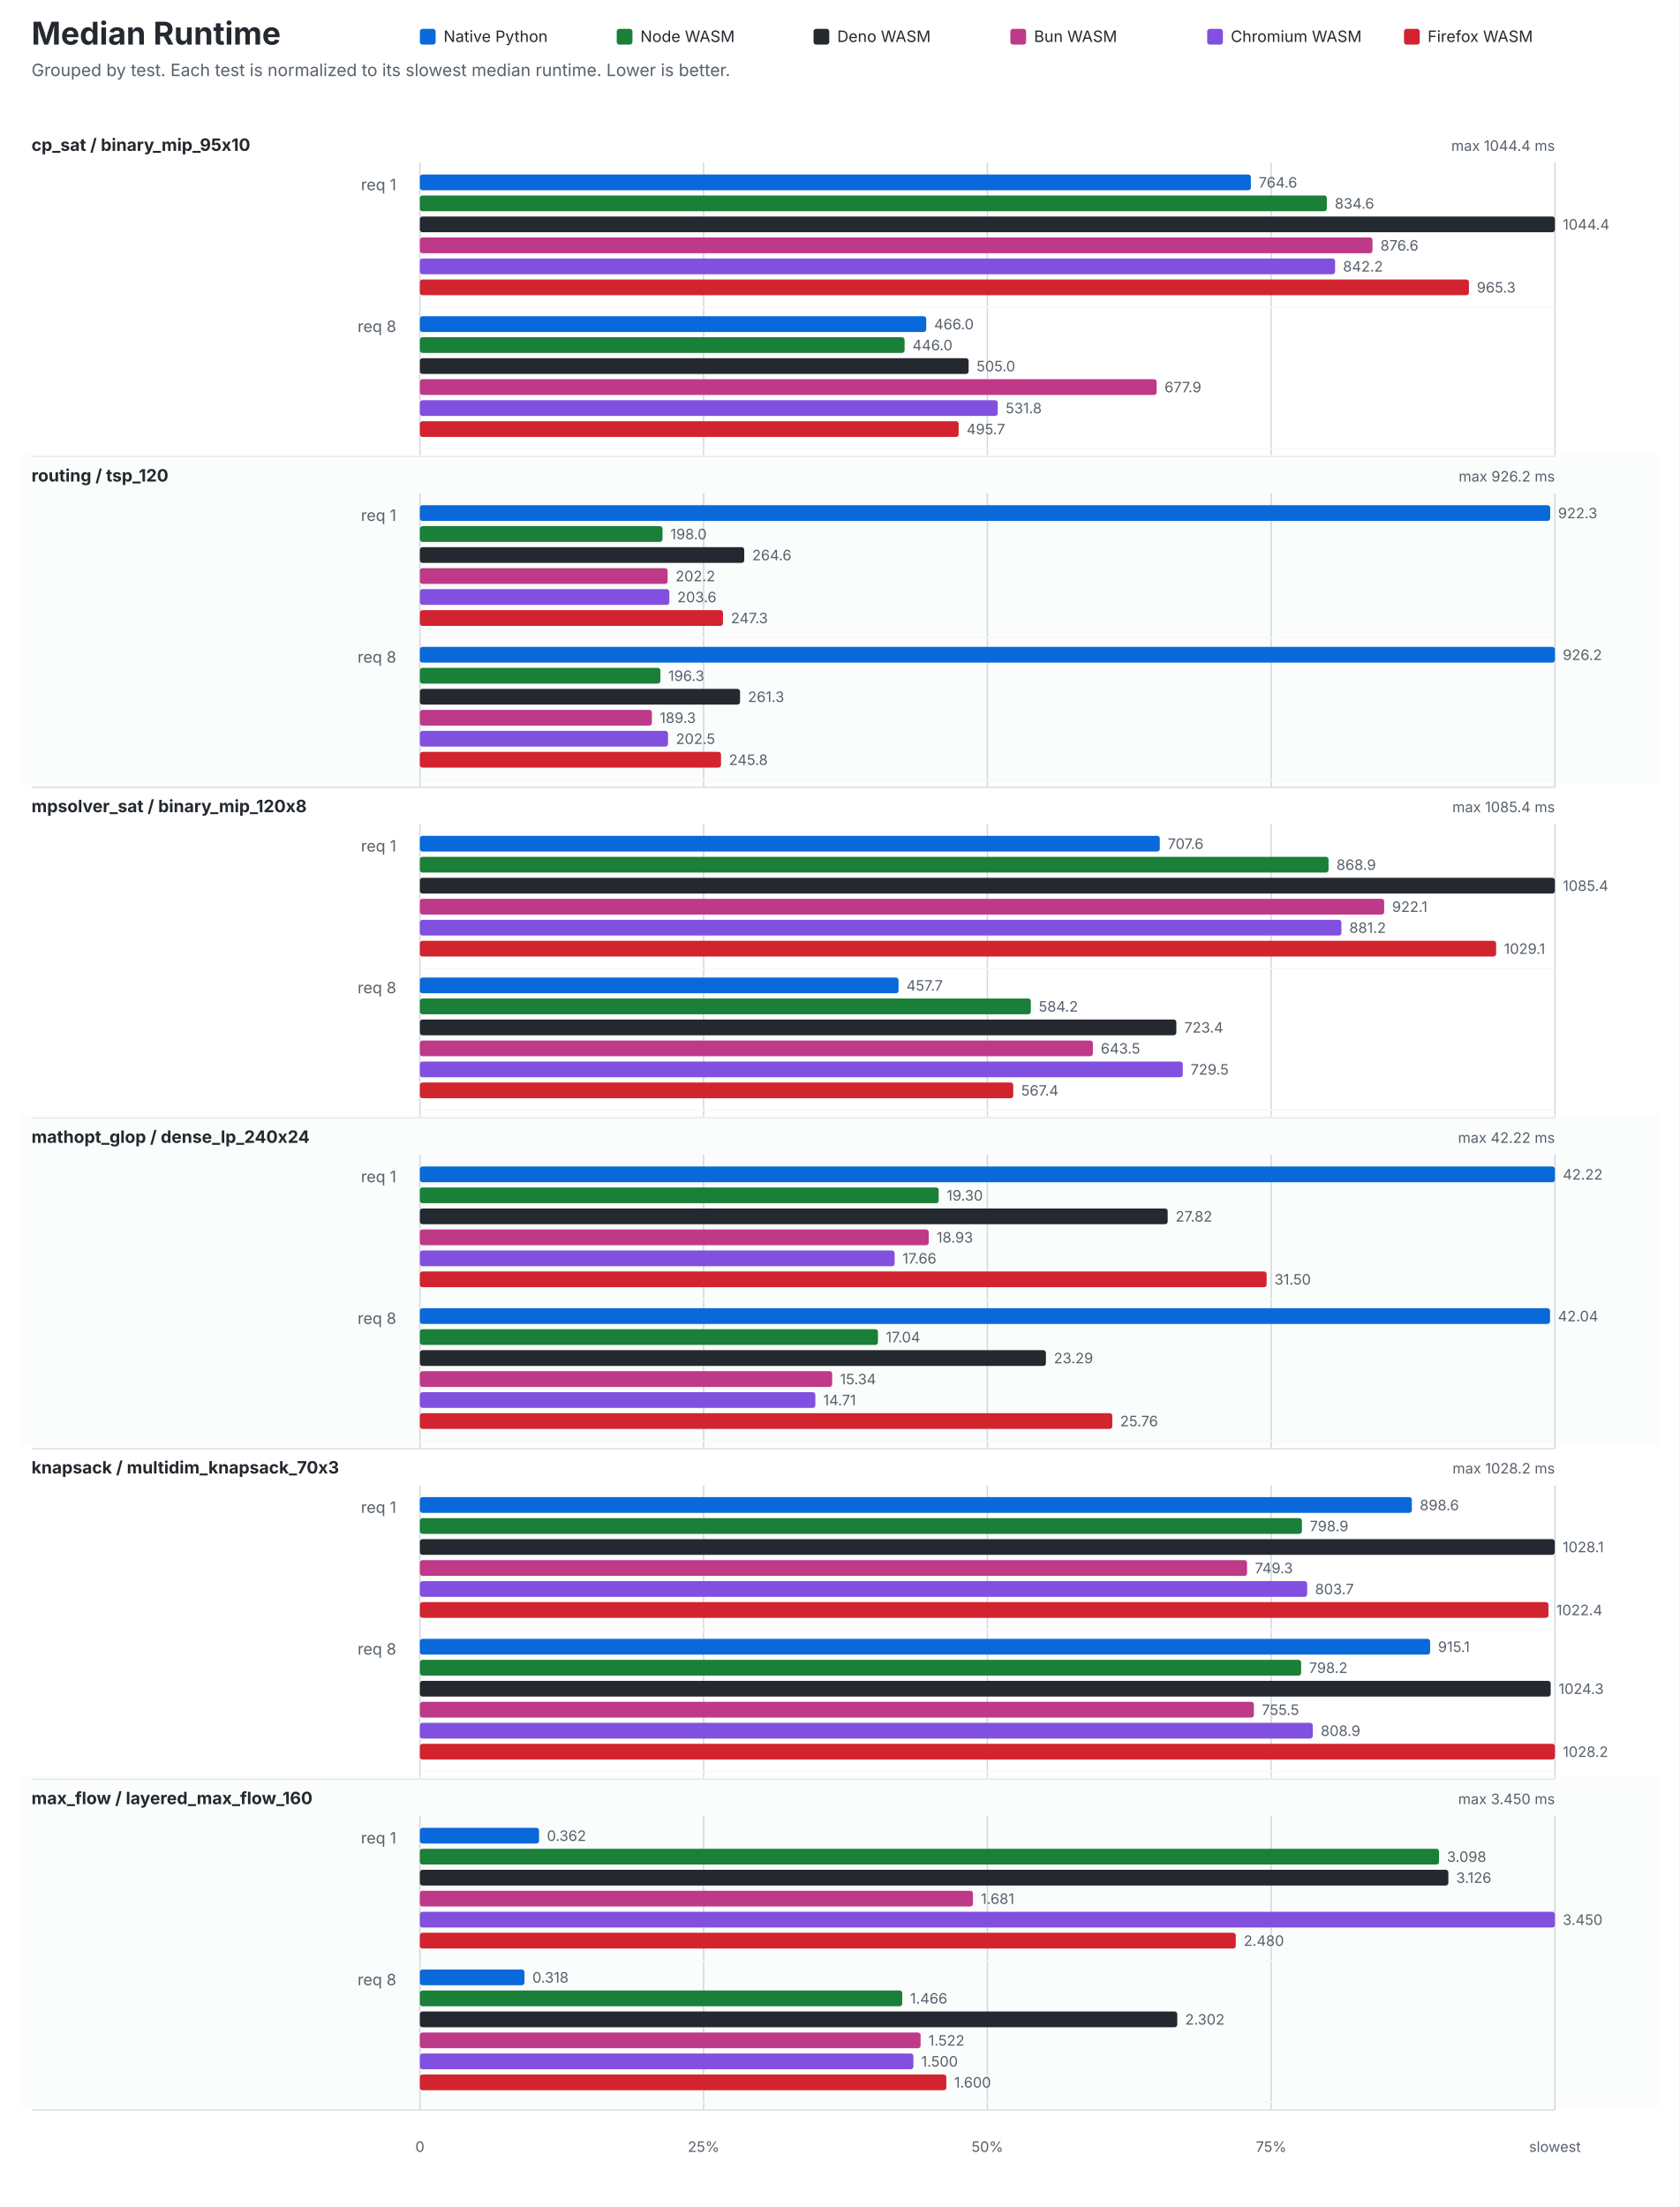
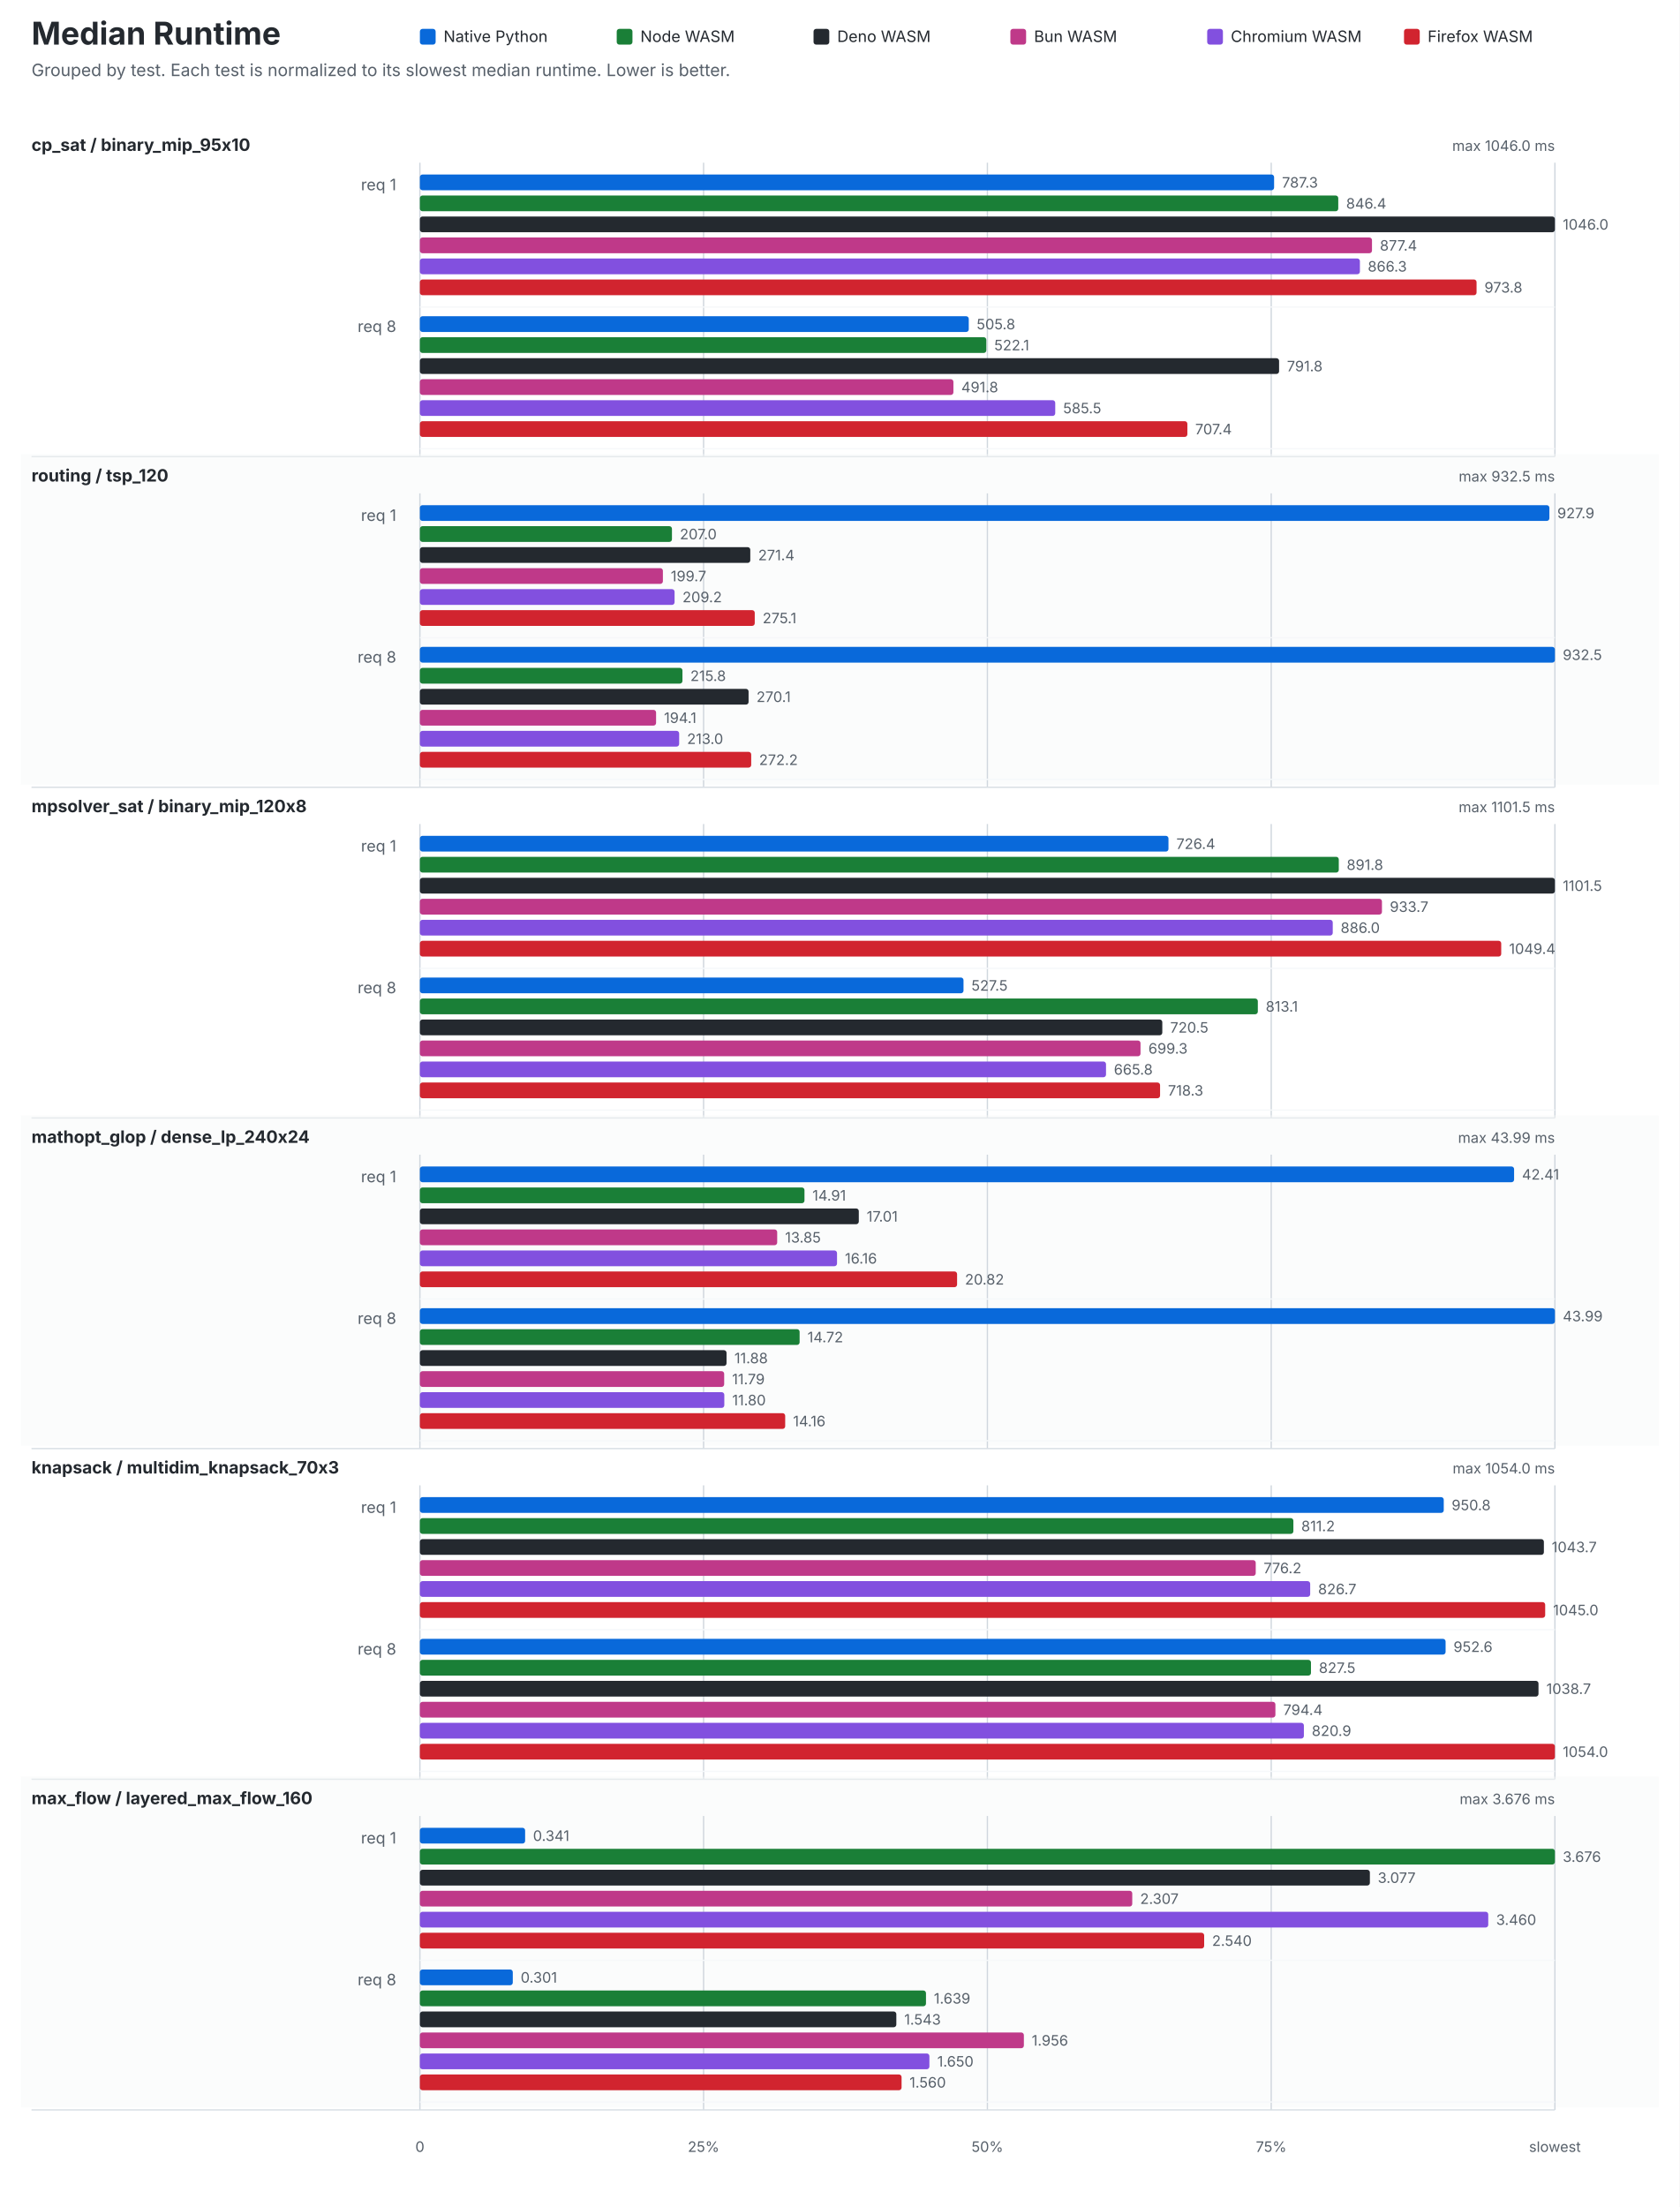
<svg xmlns="http://www.w3.org/2000/svg" width="1280" height="1682" viewBox="0 0 1280 1682" role="img">
  <rect width="100%" height="100%" fill="#ffffff" />
  <style>text{font-family:-apple-system,BlinkMacSystemFont,"Segoe UI",sans-serif}</style>
  <text x="24" y="34" font-size="24" font-weight="700" fill="#24292f">Median Runtime</text>
  <text x="24" y="58" font-size="13" fill="#57606a">Grouped by test. Each test is normalized to its slowest median runtime. Lower is better.</text>
  <rect x="320" y="22" width="12" height="12" rx="2" fill="#0969da" />
  <text x="338" y="32" font-size="12" fill="#24292f">Native Python</text>
  <rect x="470" y="22" width="12" height="12" rx="2" fill="#1a7f37" />
  <text x="488" y="32" font-size="12" fill="#24292f">Node WASM</text>
  <rect x="620" y="22" width="12" height="12" rx="2" fill="#24292f" />
  <text x="638" y="32" font-size="12" fill="#24292f">Deno WASM</text>
  <rect x="770" y="22" width="12" height="12" rx="2" fill="#bf3989" />
  <text x="788" y="32" font-size="12" fill="#24292f">Bun WASM</text>
  <rect x="920" y="22" width="12" height="12" rx="2" fill="#8250df" />
  <text x="938" y="32" font-size="12" fill="#24292f">Chromium WASM</text>
  <rect x="1070" y="22" width="12" height="12" rx="2" fill="#d1242f" />
  <text x="1088" y="32" font-size="12" fill="#24292f">Firefox WASM</text>
  <text x="320.0" y="1640" text-anchor="middle" font-size="11" fill="#57606a">0</text>
  <text x="536.2" y="1640" text-anchor="middle" font-size="11" fill="#57606a">25%</text>
  <text x="752.5" y="1640" text-anchor="middle" font-size="11" fill="#57606a">50%</text>
  <text x="968.8" y="1640" text-anchor="middle" font-size="11" fill="#57606a">75%</text>
  <text x="1185.0" y="1640" text-anchor="middle" font-size="11" fill="#57606a">slowest</text>
  <text x="24" y="115" font-size="13" font-weight="700" fill="#24292f">cp_sat / binary_mip_95x10</text>
-   <text x="1185" y="115" text-anchor="end" font-size="11" fill="#57606a">max 1044.4 ms</text>
+   <text x="1185" y="115" text-anchor="end" font-size="11" fill="#57606a">max 1046.0 ms</text>
  <line x1="320.0" y1="124" x2="320.0" y2="348" stroke="#d0d7de" stroke-width="1" />
  <line x1="536.2" y1="124" x2="536.2" y2="348" stroke="#d0d7de" stroke-width="1" />
  <line x1="752.5" y1="124" x2="752.5" y2="348" stroke="#d0d7de" stroke-width="1" />
  <line x1="968.8" y1="124" x2="968.8" y2="348" stroke="#d0d7de" stroke-width="1" />
  <line x1="1185.0" y1="124" x2="1185.0" y2="348" stroke="#d0d7de" stroke-width="1" />
  <text x="302" y="145" text-anchor="end" font-size="12" fill="#57606a">req 1</text>
  <line x1="320" y1="234" x2="1185" y2="234" stroke="#f6f8fa" />
-   <rect x="320" y="133" width="633.3" height="12" rx="2" fill="#0969da" />
-   <text x="959.3" y="143" font-size="11" fill="#57606a">764.6</text>
-   <rect x="320" y="149" width="691.2" height="12" rx="2" fill="#1a7f37" />
-   <text x="1017.2" y="159" font-size="11" fill="#57606a">834.6</text>
+   <rect x="320" y="133" width="651.0" height="12" rx="2" fill="#0969da" />
+   <text x="977.0" y="143" font-size="11" fill="#57606a">787.3</text>
+   <rect x="320" y="149" width="699.9" height="12" rx="2" fill="#1a7f37" />
+   <text x="1025.9" y="159" font-size="11" fill="#57606a">846.4</text>
  <rect x="320" y="165" width="865.0" height="12" rx="2" fill="#24292f" />
-   <text x="1191.0" y="175" font-size="11" fill="#57606a">1044.4</text>
-   <rect x="320" y="181" width="726.0" height="12" rx="2" fill="#bf3989" />
-   <text x="1052.0" y="191" font-size="11" fill="#57606a">876.6</text>
-   <rect x="320" y="197" width="697.5" height="12" rx="2" fill="#8250df" />
-   <text x="1023.5" y="207" font-size="11" fill="#57606a">842.2</text>
-   <rect x="320" y="213" width="799.5" height="12" rx="2" fill="#d1242f" />
-   <text x="1125.5" y="223" font-size="11" fill="#57606a">965.3</text>
+   <text x="1191.0" y="175" font-size="11" fill="#57606a">1046.0</text>
+   <rect x="320" y="181" width="725.6" height="12" rx="2" fill="#bf3989" />
+   <text x="1051.6" y="191" font-size="11" fill="#57606a">877.4</text>
+   <rect x="320" y="197" width="716.4" height="12" rx="2" fill="#8250df" />
+   <text x="1042.4" y="207" font-size="11" fill="#57606a">866.3</text>
+   <rect x="320" y="213" width="805.3" height="12" rx="2" fill="#d1242f" />
+   <text x="1131.3" y="223" font-size="11" fill="#57606a">973.8</text>
  <text x="302" y="253" text-anchor="end" font-size="12" fill="#57606a">req 8</text>
  <line x1="320" y1="342" x2="1185" y2="342" stroke="#f6f8fa" />
-   <rect x="320" y="241" width="385.9" height="12" rx="2" fill="#0969da" />
-   <text x="711.9" y="251" font-size="11" fill="#57606a">466.0</text>
-   <rect x="320" y="257" width="369.4" height="12" rx="2" fill="#1a7f37" />
-   <text x="695.4" y="267" font-size="11" fill="#57606a">446.0</text>
-   <rect x="320" y="273" width="418.2" height="12" rx="2" fill="#24292f" />
-   <text x="744.2" y="283" font-size="11" fill="#57606a">505.0</text>
-   <rect x="320" y="289" width="561.5" height="12" rx="2" fill="#bf3989" />
-   <text x="887.5" y="299" font-size="11" fill="#57606a">677.9</text>
-   <rect x="320" y="305" width="440.4" height="12" rx="2" fill="#8250df" />
-   <text x="766.4" y="315" font-size="11" fill="#57606a">531.8</text>
-   <rect x="320" y="321" width="410.6" height="12" rx="2" fill="#d1242f" />
-   <text x="736.6" y="331" font-size="11" fill="#57606a">495.7</text>
+   <rect x="320" y="241" width="418.3" height="12" rx="2" fill="#0969da" />
+   <text x="744.3" y="251" font-size="11" fill="#57606a">505.8</text>
+   <rect x="320" y="257" width="431.7" height="12" rx="2" fill="#1a7f37" />
+   <text x="757.7" y="267" font-size="11" fill="#57606a">522.1</text>
+   <rect x="320" y="273" width="654.8" height="12" rx="2" fill="#24292f" />
+   <text x="980.8" y="283" font-size="11" fill="#57606a">791.8</text>
+   <rect x="320" y="289" width="406.6" height="12" rx="2" fill="#bf3989" />
+   <text x="732.6" y="299" font-size="11" fill="#57606a">491.8</text>
+   <rect x="320" y="305" width="484.2" height="12" rx="2" fill="#8250df" />
+   <text x="810.2" y="315" font-size="11" fill="#57606a">585.5</text>
+   <rect x="320" y="321" width="584.9" height="12" rx="2" fill="#d1242f" />
+   <text x="910.9" y="331" font-size="11" fill="#57606a">707.4</text>
  <line x1="24" y1="348" x2="1185" y2="348" stroke="#d8dee4" />
  <rect x="16" y="346" width="1248" height="252" fill="#f6f8fa" fill-opacity="0.45" />
  <text x="24" y="367" font-size="13" font-weight="700" fill="#24292f">routing / tsp_120</text>
-   <text x="1185" y="367" text-anchor="end" font-size="11" fill="#57606a">max 926.2 ms</text>
+   <text x="1185" y="367" text-anchor="end" font-size="11" fill="#57606a">max 932.5 ms</text>
  <line x1="320.0" y1="376" x2="320.0" y2="600" stroke="#d0d7de" stroke-width="1" />
  <line x1="536.2" y1="376" x2="536.2" y2="600" stroke="#d0d7de" stroke-width="1" />
  <line x1="752.5" y1="376" x2="752.5" y2="600" stroke="#d0d7de" stroke-width="1" />
  <line x1="968.8" y1="376" x2="968.8" y2="600" stroke="#d0d7de" stroke-width="1" />
  <line x1="1185.0" y1="376" x2="1185.0" y2="600" stroke="#d0d7de" stroke-width="1" />
  <text x="302" y="397" text-anchor="end" font-size="12" fill="#57606a">req 1</text>
  <line x1="320" y1="486" x2="1185" y2="486" stroke="#f6f8fa" />
-   <rect x="320" y="385" width="861.4" height="12" rx="2" fill="#0969da" />
-   <text x="1187.4" y="395" font-size="11" fill="#57606a">922.3</text>
-   <rect x="320" y="401" width="184.9" height="12" rx="2" fill="#1a7f37" />
-   <text x="510.9" y="411" font-size="11" fill="#57606a">198.0</text>
-   <rect x="320" y="417" width="247.2" height="12" rx="2" fill="#24292f" />
-   <text x="573.2" y="427" font-size="11" fill="#57606a">264.6</text>
-   <rect x="320" y="433" width="188.8" height="12" rx="2" fill="#bf3989" />
-   <text x="514.8" y="443" font-size="11" fill="#57606a">202.2</text>
-   <rect x="320" y="449" width="190.1" height="12" rx="2" fill="#8250df" />
-   <text x="516.1" y="459" font-size="11" fill="#57606a">203.6</text>
-   <rect x="320" y="465" width="231.0" height="12" rx="2" fill="#d1242f" />
-   <text x="557.0" y="475" font-size="11" fill="#57606a">247.3</text>
+   <rect x="320" y="385" width="860.8" height="12" rx="2" fill="#0969da" />
+   <text x="1186.8" y="395" font-size="11" fill="#57606a">927.9</text>
+   <rect x="320" y="401" width="192.1" height="12" rx="2" fill="#1a7f37" />
+   <text x="518.1" y="411" font-size="11" fill="#57606a">207.0</text>
+   <rect x="320" y="417" width="251.8" height="12" rx="2" fill="#24292f" />
+   <text x="577.8" y="427" font-size="11" fill="#57606a">271.4</text>
+   <rect x="320" y="433" width="185.2" height="12" rx="2" fill="#bf3989" />
+   <text x="511.2" y="443" font-size="11" fill="#57606a">199.7</text>
+   <rect x="320" y="449" width="194.1" height="12" rx="2" fill="#8250df" />
+   <text x="520.1" y="459" font-size="11" fill="#57606a">209.2</text>
+   <rect x="320" y="465" width="255.2" height="12" rx="2" fill="#d1242f" />
+   <text x="581.2" y="475" font-size="11" fill="#57606a">275.1</text>
  <text x="302" y="505" text-anchor="end" font-size="12" fill="#57606a">req 8</text>
  <line x1="320" y1="594" x2="1185" y2="594" stroke="#f6f8fa" />
  <rect x="320" y="493" width="865.0" height="12" rx="2" fill="#0969da" />
-   <text x="1191.0" y="503" font-size="11" fill="#57606a">926.2</text>
-   <rect x="320" y="509" width="183.3" height="12" rx="2" fill="#1a7f37" />
-   <text x="509.3" y="519" font-size="11" fill="#57606a">196.3</text>
-   <rect x="320" y="525" width="244.0" height="12" rx="2" fill="#24292f" />
-   <text x="570.0" y="535" font-size="11" fill="#57606a">261.3</text>
-   <rect x="320" y="541" width="176.8" height="12" rx="2" fill="#bf3989" />
-   <text x="502.8" y="551" font-size="11" fill="#57606a">189.3</text>
-   <rect x="320" y="557" width="189.1" height="12" rx="2" fill="#8250df" />
-   <text x="515.1" y="567" font-size="11" fill="#57606a">202.5</text>
-   <rect x="320" y="573" width="229.5" height="12" rx="2" fill="#d1242f" />
-   <text x="555.5" y="583" font-size="11" fill="#57606a">245.8</text>
+   <text x="1191.0" y="503" font-size="11" fill="#57606a">932.5</text>
+   <rect x="320" y="509" width="200.1" height="12" rx="2" fill="#1a7f37" />
+   <text x="526.1" y="519" font-size="11" fill="#57606a">215.8</text>
+   <rect x="320" y="525" width="250.5" height="12" rx="2" fill="#24292f" />
+   <text x="576.5" y="535" font-size="11" fill="#57606a">270.1</text>
+   <rect x="320" y="541" width="180.0" height="12" rx="2" fill="#bf3989" />
+   <text x="506.0" y="551" font-size="11" fill="#57606a">194.1</text>
+   <rect x="320" y="557" width="197.6" height="12" rx="2" fill="#8250df" />
+   <text x="523.6" y="567" font-size="11" fill="#57606a">213.0</text>
+   <rect x="320" y="573" width="252.5" height="12" rx="2" fill="#d1242f" />
+   <text x="578.5" y="583" font-size="11" fill="#57606a">272.2</text>
  <line x1="24" y1="600" x2="1185" y2="600" stroke="#d8dee4" />
  <text x="24" y="619" font-size="13" font-weight="700" fill="#24292f">mpsolver_sat / binary_mip_120x8</text>
-   <text x="1185" y="619" text-anchor="end" font-size="11" fill="#57606a">max 1085.4 ms</text>
+   <text x="1185" y="619" text-anchor="end" font-size="11" fill="#57606a">max 1101.5 ms</text>
  <line x1="320.0" y1="628" x2="320.0" y2="852" stroke="#d0d7de" stroke-width="1" />
  <line x1="536.2" y1="628" x2="536.2" y2="852" stroke="#d0d7de" stroke-width="1" />
  <line x1="752.5" y1="628" x2="752.5" y2="852" stroke="#d0d7de" stroke-width="1" />
  <line x1="968.8" y1="628" x2="968.8" y2="852" stroke="#d0d7de" stroke-width="1" />
  <line x1="1185.0" y1="628" x2="1185.0" y2="852" stroke="#d0d7de" stroke-width="1" />
  <text x="302" y="649" text-anchor="end" font-size="12" fill="#57606a">req 1</text>
  <line x1="320" y1="738" x2="1185" y2="738" stroke="#f6f8fa" />
-   <rect x="320" y="637" width="563.9" height="12" rx="2" fill="#0969da" />
-   <text x="889.9" y="647" font-size="11" fill="#57606a">707.6</text>
-   <rect x="320" y="653" width="692.5" height="12" rx="2" fill="#1a7f37" />
-   <text x="1018.5" y="663" font-size="11" fill="#57606a">868.9</text>
+   <rect x="320" y="637" width="570.5" height="12" rx="2" fill="#0969da" />
+   <text x="896.5" y="647" font-size="11" fill="#57606a">726.4</text>
+   <rect x="320" y="653" width="700.3" height="12" rx="2" fill="#1a7f37" />
+   <text x="1026.3" y="663" font-size="11" fill="#57606a">891.8</text>
  <rect x="320" y="669" width="865.0" height="12" rx="2" fill="#24292f" />
-   <text x="1191.0" y="679" font-size="11" fill="#57606a">1085.4</text>
-   <rect x="320" y="685" width="734.9" height="12" rx="2" fill="#bf3989" />
-   <text x="1060.9" y="695" font-size="11" fill="#57606a">922.1</text>
-   <rect x="320" y="701" width="702.3" height="12" rx="2" fill="#8250df" />
-   <text x="1028.3" y="711" font-size="11" fill="#57606a">881.2</text>
-   <rect x="320" y="717" width="820.2" height="12" rx="2" fill="#d1242f" />
-   <text x="1146.2" y="727" font-size="11" fill="#57606a">1029.1</text>
+   <text x="1191.0" y="679" font-size="11" fill="#57606a">1101.5</text>
+   <rect x="320" y="685" width="733.2" height="12" rx="2" fill="#bf3989" />
+   <text x="1059.2" y="695" font-size="11" fill="#57606a">933.7</text>
+   <rect x="320" y="701" width="695.7" height="12" rx="2" fill="#8250df" />
+   <text x="1021.7" y="711" font-size="11" fill="#57606a">886.0</text>
+   <rect x="320" y="717" width="824.1" height="12" rx="2" fill="#d1242f" />
+   <text x="1150.1" y="727" font-size="11" fill="#57606a">1049.4</text>
  <text x="302" y="757" text-anchor="end" font-size="12" fill="#57606a">req 8</text>
  <line x1="320" y1="846" x2="1185" y2="846" stroke="#f6f8fa" />
-   <rect x="320" y="745" width="364.8" height="12" rx="2" fill="#0969da" />
-   <text x="690.8" y="755" font-size="11" fill="#57606a">457.7</text>
-   <rect x="320" y="761" width="465.6" height="12" rx="2" fill="#1a7f37" />
-   <text x="791.6" y="771" font-size="11" fill="#57606a">584.2</text>
-   <rect x="320" y="777" width="576.5" height="12" rx="2" fill="#24292f" />
-   <text x="902.5" y="787" font-size="11" fill="#57606a">723.4</text>
-   <rect x="320" y="793" width="512.9" height="12" rx="2" fill="#bf3989" />
-   <text x="838.9" y="803" font-size="11" fill="#57606a">643.5</text>
-   <rect x="320" y="809" width="581.4" height="12" rx="2" fill="#8250df" />
-   <text x="907.4" y="819" font-size="11" fill="#57606a">729.5</text>
-   <rect x="320" y="825" width="452.2" height="12" rx="2" fill="#d1242f" />
-   <text x="778.2" y="835" font-size="11" fill="#57606a">567.4</text>
+   <rect x="320" y="745" width="414.3" height="12" rx="2" fill="#0969da" />
+   <text x="740.3" y="755" font-size="11" fill="#57606a">527.5</text>
+   <rect x="320" y="761" width="638.6" height="12" rx="2" fill="#1a7f37" />
+   <text x="964.6" y="771" font-size="11" fill="#57606a">813.1</text>
+   <rect x="320" y="777" width="565.8" height="12" rx="2" fill="#24292f" />
+   <text x="891.8" y="787" font-size="11" fill="#57606a">720.5</text>
+   <rect x="320" y="793" width="549.2" height="12" rx="2" fill="#bf3989" />
+   <text x="875.2" y="803" font-size="11" fill="#57606a">699.3</text>
+   <rect x="320" y="809" width="522.9" height="12" rx="2" fill="#8250df" />
+   <text x="848.9" y="819" font-size="11" fill="#57606a">665.8</text>
+   <rect x="320" y="825" width="564.1" height="12" rx="2" fill="#d1242f" />
+   <text x="890.1" y="835" font-size="11" fill="#57606a">718.3</text>
  <line x1="24" y1="852" x2="1185" y2="852" stroke="#d8dee4" />
  <rect x="16" y="850" width="1248" height="252" fill="#f6f8fa" fill-opacity="0.45" />
  <text x="24" y="871" font-size="13" font-weight="700" fill="#24292f">mathopt_glop / dense_lp_240x24</text>
-   <text x="1185" y="871" text-anchor="end" font-size="11" fill="#57606a">max 42.22 ms</text>
+   <text x="1185" y="871" text-anchor="end" font-size="11" fill="#57606a">max 43.99 ms</text>
  <line x1="320.0" y1="880" x2="320.0" y2="1104" stroke="#d0d7de" stroke-width="1" />
  <line x1="536.2" y1="880" x2="536.2" y2="1104" stroke="#d0d7de" stroke-width="1" />
  <line x1="752.5" y1="880" x2="752.5" y2="1104" stroke="#d0d7de" stroke-width="1" />
  <line x1="968.8" y1="880" x2="968.8" y2="1104" stroke="#d0d7de" stroke-width="1" />
  <line x1="1185.0" y1="880" x2="1185.0" y2="1104" stroke="#d0d7de" stroke-width="1" />
  <text x="302" y="901" text-anchor="end" font-size="12" fill="#57606a">req 1</text>
  <line x1="320" y1="990" x2="1185" y2="990" stroke="#f6f8fa" />
-   <rect x="320" y="889" width="865.0" height="12" rx="2" fill="#0969da" />
-   <text x="1191.0" y="899" font-size="11" fill="#57606a">42.22</text>
-   <rect x="320" y="905" width="395.4" height="12" rx="2" fill="#1a7f37" />
-   <text x="721.4" y="915" font-size="11" fill="#57606a">19.30</text>
-   <rect x="320" y="921" width="569.9" height="12" rx="2" fill="#24292f" />
-   <text x="895.9" y="931" font-size="11" fill="#57606a">27.82</text>
-   <rect x="320" y="937" width="387.8" height="12" rx="2" fill="#bf3989" />
-   <text x="713.8" y="947" font-size="11" fill="#57606a">18.93</text>
-   <rect x="320" y="953" width="361.8" height="12" rx="2" fill="#8250df" />
-   <text x="687.8" y="963" font-size="11" fill="#57606a">17.66</text>
-   <rect x="320" y="969" width="645.3" height="12" rx="2" fill="#d1242f" />
-   <text x="971.3" y="979" font-size="11" fill="#57606a">31.50</text>
+   <rect x="320" y="889" width="833.9" height="12" rx="2" fill="#0969da" />
+   <text x="1159.9" y="899" font-size="11" fill="#57606a">42.41</text>
+   <rect x="320" y="905" width="293.1" height="12" rx="2" fill="#1a7f37" />
+   <text x="619.1" y="915" font-size="11" fill="#57606a">14.91</text>
+   <rect x="320" y="921" width="334.5" height="12" rx="2" fill="#24292f" />
+   <text x="660.5" y="931" font-size="11" fill="#57606a">17.01</text>
+   <rect x="320" y="937" width="272.3" height="12" rx="2" fill="#bf3989" />
+   <text x="598.3" y="947" font-size="11" fill="#57606a">13.85</text>
+   <rect x="320" y="953" width="317.9" height="12" rx="2" fill="#8250df" />
+   <text x="643.9" y="963" font-size="11" fill="#57606a">16.16</text>
+   <rect x="320" y="969" width="409.4" height="12" rx="2" fill="#d1242f" />
+   <text x="735.4" y="979" font-size="11" fill="#57606a">20.82</text>
  <text x="302" y="1009" text-anchor="end" font-size="12" fill="#57606a">req 8</text>
  <line x1="320" y1="1098" x2="1185" y2="1098" stroke="#f6f8fa" />
-   <rect x="320" y="997" width="861.3" height="12" rx="2" fill="#0969da" />
-   <text x="1187.3" y="1007" font-size="11" fill="#57606a">42.04</text>
-   <rect x="320" y="1013" width="349.1" height="12" rx="2" fill="#1a7f37" />
-   <text x="675.1" y="1023" font-size="11" fill="#57606a">17.04</text>
-   <rect x="320" y="1029" width="477.1" height="12" rx="2" fill="#24292f" />
-   <text x="803.1" y="1039" font-size="11" fill="#57606a">23.29</text>
-   <rect x="320" y="1045" width="314.2" height="12" rx="2" fill="#bf3989" />
-   <text x="640.2" y="1055" font-size="11" fill="#57606a">15.34</text>
-   <rect x="320" y="1061" width="301.4" height="12" rx="2" fill="#8250df" />
-   <text x="627.4" y="1071" font-size="11" fill="#57606a">14.71</text>
-   <rect x="320" y="1077" width="527.7" height="12" rx="2" fill="#d1242f" />
-   <text x="853.7" y="1087" font-size="11" fill="#57606a">25.76</text>
+   <rect x="320" y="997" width="865.0" height="12" rx="2" fill="#0969da" />
+   <text x="1191.0" y="1007" font-size="11" fill="#57606a">43.99</text>
+   <rect x="320" y="1013" width="289.4" height="12" rx="2" fill="#1a7f37" />
+   <text x="615.4" y="1023" font-size="11" fill="#57606a">14.72</text>
+   <rect x="320" y="1029" width="233.7" height="12" rx="2" fill="#24292f" />
+   <text x="559.7" y="1039" font-size="11" fill="#57606a">11.88</text>
+   <rect x="320" y="1045" width="231.9" height="12" rx="2" fill="#bf3989" />
+   <text x="557.9" y="1055" font-size="11" fill="#57606a">11.79</text>
+   <rect x="320" y="1061" width="232.0" height="12" rx="2" fill="#8250df" />
+   <text x="558.0" y="1071" font-size="11" fill="#57606a">11.80</text>
+   <rect x="320" y="1077" width="278.4" height="12" rx="2" fill="#d1242f" />
+   <text x="604.4" y="1087" font-size="11" fill="#57606a">14.16</text>
  <line x1="24" y1="1104" x2="1185" y2="1104" stroke="#d8dee4" />
  <text x="24" y="1123" font-size="13" font-weight="700" fill="#24292f">knapsack / multidim_knapsack_70x3</text>
-   <text x="1185" y="1123" text-anchor="end" font-size="11" fill="#57606a">max 1028.2 ms</text>
+   <text x="1185" y="1123" text-anchor="end" font-size="11" fill="#57606a">max 1054.0 ms</text>
  <line x1="320.0" y1="1132" x2="320.0" y2="1356" stroke="#d0d7de" stroke-width="1" />
  <line x1="536.2" y1="1132" x2="536.2" y2="1356" stroke="#d0d7de" stroke-width="1" />
  <line x1="752.5" y1="1132" x2="752.5" y2="1356" stroke="#d0d7de" stroke-width="1" />
  <line x1="968.8" y1="1132" x2="968.8" y2="1356" stroke="#d0d7de" stroke-width="1" />
  <line x1="1185.0" y1="1132" x2="1185.0" y2="1356" stroke="#d0d7de" stroke-width="1" />
  <text x="302" y="1153" text-anchor="end" font-size="12" fill="#57606a">req 1</text>
  <line x1="320" y1="1242" x2="1185" y2="1242" stroke="#f6f8fa" />
-   <rect x="320" y="1141" width="756.0" height="12" rx="2" fill="#0969da" />
-   <text x="1082.0" y="1151" font-size="11" fill="#57606a">898.6</text>
-   <rect x="320" y="1157" width="672.2" height="12" rx="2" fill="#1a7f37" />
-   <text x="998.2" y="1167" font-size="11" fill="#57606a">798.9</text>
-   <rect x="320" y="1173" width="864.9" height="12" rx="2" fill="#24292f" />
-   <text x="1190.9" y="1183" font-size="11" fill="#57606a">1028.1</text>
-   <rect x="320" y="1189" width="630.4" height="12" rx="2" fill="#bf3989" />
-   <text x="956.4" y="1199" font-size="11" fill="#57606a">749.3</text>
-   <rect x="320" y="1205" width="676.2" height="12" rx="2" fill="#8250df" />
-   <text x="1002.2" y="1215" font-size="11" fill="#57606a">803.7</text>
-   <rect x="320" y="1221" width="860.1" height="12" rx="2" fill="#d1242f" />
-   <text x="1186.1" y="1231" font-size="11" fill="#57606a">1022.4</text>
+   <rect x="320" y="1141" width="780.3" height="12" rx="2" fill="#0969da" />
+   <text x="1106.3" y="1151" font-size="11" fill="#57606a">950.8</text>
+   <rect x="320" y="1157" width="665.7" height="12" rx="2" fill="#1a7f37" />
+   <text x="991.7" y="1167" font-size="11" fill="#57606a">811.2</text>
+   <rect x="320" y="1173" width="856.6" height="12" rx="2" fill="#24292f" />
+   <text x="1182.6" y="1183" font-size="11" fill="#57606a">1043.7</text>
+   <rect x="320" y="1189" width="637.0" height="12" rx="2" fill="#bf3989" />
+   <text x="963.0" y="1199" font-size="11" fill="#57606a">776.2</text>
+   <rect x="320" y="1205" width="678.5" height="12" rx="2" fill="#8250df" />
+   <text x="1004.5" y="1215" font-size="11" fill="#57606a">826.7</text>
+   <rect x="320" y="1221" width="857.6" height="12" rx="2" fill="#d1242f" />
+   <text x="1183.6" y="1231" font-size="11" fill="#57606a">1045.0</text>
  <text x="302" y="1261" text-anchor="end" font-size="12" fill="#57606a">req 8</text>
  <line x1="320" y1="1350" x2="1185" y2="1350" stroke="#f6f8fa" />
-   <rect x="320" y="1249" width="769.9" height="12" rx="2" fill="#0969da" />
-   <text x="1095.9" y="1259" font-size="11" fill="#57606a">915.1</text>
-   <rect x="320" y="1265" width="671.6" height="12" rx="2" fill="#1a7f37" />
-   <text x="997.6" y="1275" font-size="11" fill="#57606a">798.2</text>
-   <rect x="320" y="1281" width="861.8" height="12" rx="2" fill="#24292f" />
-   <text x="1187.8" y="1291" font-size="11" fill="#57606a">1024.3</text>
-   <rect x="320" y="1297" width="635.6" height="12" rx="2" fill="#bf3989" />
-   <text x="961.6" y="1307" font-size="11" fill="#57606a">755.5</text>
-   <rect x="320" y="1313" width="680.5" height="12" rx="2" fill="#8250df" />
-   <text x="1006.5" y="1323" font-size="11" fill="#57606a">808.9</text>
+   <rect x="320" y="1249" width="781.7" height="12" rx="2" fill="#0969da" />
+   <text x="1107.7" y="1259" font-size="11" fill="#57606a">952.6</text>
+   <rect x="320" y="1265" width="679.1" height="12" rx="2" fill="#1a7f37" />
+   <text x="1005.1" y="1275" font-size="11" fill="#57606a">827.5</text>
+   <rect x="320" y="1281" width="852.5" height="12" rx="2" fill="#24292f" />
+   <text x="1178.5" y="1291" font-size="11" fill="#57606a">1038.7</text>
+   <rect x="320" y="1297" width="652.0" height="12" rx="2" fill="#bf3989" />
+   <text x="978.0" y="1307" font-size="11" fill="#57606a">794.4</text>
+   <rect x="320" y="1313" width="673.7" height="12" rx="2" fill="#8250df" />
+   <text x="999.7" y="1323" font-size="11" fill="#57606a">820.9</text>
  <rect x="320" y="1329" width="865.0" height="12" rx="2" fill="#d1242f" />
-   <text x="1191.0" y="1339" font-size="11" fill="#57606a">1028.2</text>
+   <text x="1191.0" y="1339" font-size="11" fill="#57606a">1054.0</text>
  <line x1="24" y1="1356" x2="1185" y2="1356" stroke="#d8dee4" />
  <rect x="16" y="1354" width="1248" height="252" fill="#f6f8fa" fill-opacity="0.45" />
  <text x="24" y="1375" font-size="13" font-weight="700" fill="#24292f">max_flow / layered_max_flow_160</text>
-   <text x="1185" y="1375" text-anchor="end" font-size="11" fill="#57606a">max 3.450 ms</text>
+   <text x="1185" y="1375" text-anchor="end" font-size="11" fill="#57606a">max 3.676 ms</text>
  <line x1="320.0" y1="1384" x2="320.0" y2="1608" stroke="#d0d7de" stroke-width="1" />
  <line x1="536.2" y1="1384" x2="536.2" y2="1608" stroke="#d0d7de" stroke-width="1" />
  <line x1="752.5" y1="1384" x2="752.5" y2="1608" stroke="#d0d7de" stroke-width="1" />
  <line x1="968.8" y1="1384" x2="968.8" y2="1608" stroke="#d0d7de" stroke-width="1" />
  <line x1="1185.0" y1="1384" x2="1185.0" y2="1608" stroke="#d0d7de" stroke-width="1" />
  <text x="302" y="1405" text-anchor="end" font-size="12" fill="#57606a">req 1</text>
  <line x1="320" y1="1494" x2="1185" y2="1494" stroke="#f6f8fa" />
-   <rect x="320" y="1393" width="90.8" height="12" rx="2" fill="#0969da" />
-   <text x="416.8" y="1403" font-size="11" fill="#57606a">0.362</text>
-   <rect x="320" y="1409" width="776.7" height="12" rx="2" fill="#1a7f37" />
-   <text x="1102.7" y="1419" font-size="11" fill="#57606a">3.098</text>
-   <rect x="320" y="1425" width="783.8" height="12" rx="2" fill="#24292f" />
-   <text x="1109.8" y="1435" font-size="11" fill="#57606a">3.126</text>
-   <rect x="320" y="1441" width="421.5" height="12" rx="2" fill="#bf3989" />
-   <text x="747.5" y="1451" font-size="11" fill="#57606a">1.681</text>
-   <rect x="320" y="1457" width="865.0" height="12" rx="2" fill="#8250df" />
-   <text x="1191.0" y="1467" font-size="11" fill="#57606a">3.450</text>
-   <rect x="320" y="1473" width="621.8" height="12" rx="2" fill="#d1242f" />
-   <text x="947.8" y="1483" font-size="11" fill="#57606a">2.480</text>
+   <rect x="320" y="1393" width="80.2" height="12" rx="2" fill="#0969da" />
+   <text x="406.2" y="1403" font-size="11" fill="#57606a">0.341</text>
+   <rect x="320" y="1409" width="865.0" height="12" rx="2" fill="#1a7f37" />
+   <text x="1191.0" y="1419" font-size="11" fill="#57606a">3.676</text>
+   <rect x="320" y="1425" width="724.0" height="12" rx="2" fill="#24292f" />
+   <text x="1050.0" y="1435" font-size="11" fill="#57606a">3.077</text>
+   <rect x="320" y="1441" width="542.9" height="12" rx="2" fill="#bf3989" />
+   <text x="868.9" y="1451" font-size="11" fill="#57606a">2.307</text>
+   <rect x="320" y="1457" width="814.2" height="12" rx="2" fill="#8250df" />
+   <text x="1140.2" y="1467" font-size="11" fill="#57606a">3.460</text>
+   <rect x="320" y="1473" width="597.7" height="12" rx="2" fill="#d1242f" />
+   <text x="923.7" y="1483" font-size="11" fill="#57606a">2.540</text>
  <text x="302" y="1513" text-anchor="end" font-size="12" fill="#57606a">req 8</text>
  <line x1="320" y1="1602" x2="1185" y2="1602" stroke="#f6f8fa" />
-   <rect x="320" y="1501" width="79.7" height="12" rx="2" fill="#0969da" />
-   <text x="405.7" y="1511" font-size="11" fill="#57606a">0.318</text>
-   <rect x="320" y="1517" width="367.6" height="12" rx="2" fill="#1a7f37" />
-   <text x="693.6" y="1527" font-size="11" fill="#57606a">1.466</text>
-   <rect x="320" y="1533" width="577.2" height="12" rx="2" fill="#24292f" />
-   <text x="903.2" y="1543" font-size="11" fill="#57606a">2.302</text>
-   <rect x="320" y="1549" width="381.6" height="12" rx="2" fill="#bf3989" />
-   <text x="707.6" y="1559" font-size="11" fill="#57606a">1.522</text>
-   <rect x="320" y="1565" width="376.1" height="12" rx="2" fill="#8250df" />
-   <text x="702.1" y="1575" font-size="11" fill="#57606a">1.500</text>
-   <rect x="320" y="1581" width="401.2" height="12" rx="2" fill="#d1242f" />
-   <text x="727.2" y="1591" font-size="11" fill="#57606a">1.600</text>
+   <rect x="320" y="1501" width="70.8" height="12" rx="2" fill="#0969da" />
+   <text x="396.8" y="1511" font-size="11" fill="#57606a">0.301</text>
+   <rect x="320" y="1517" width="385.7" height="12" rx="2" fill="#1a7f37" />
+   <text x="711.7" y="1527" font-size="11" fill="#57606a">1.639</text>
+   <rect x="320" y="1533" width="363.1" height="12" rx="2" fill="#24292f" />
+   <text x="689.1" y="1543" font-size="11" fill="#57606a">1.543</text>
+   <rect x="320" y="1549" width="460.3" height="12" rx="2" fill="#bf3989" />
+   <text x="786.3" y="1559" font-size="11" fill="#57606a">1.956</text>
+   <rect x="320" y="1565" width="388.3" height="12" rx="2" fill="#8250df" />
+   <text x="714.3" y="1575" font-size="11" fill="#57606a">1.650</text>
+   <rect x="320" y="1581" width="367.1" height="12" rx="2" fill="#d1242f" />
+   <text x="693.1" y="1591" font-size="11" fill="#57606a">1.560</text>
  <line x1="24" y1="1608" x2="1185" y2="1608" stroke="#d8dee4" />
</svg>
